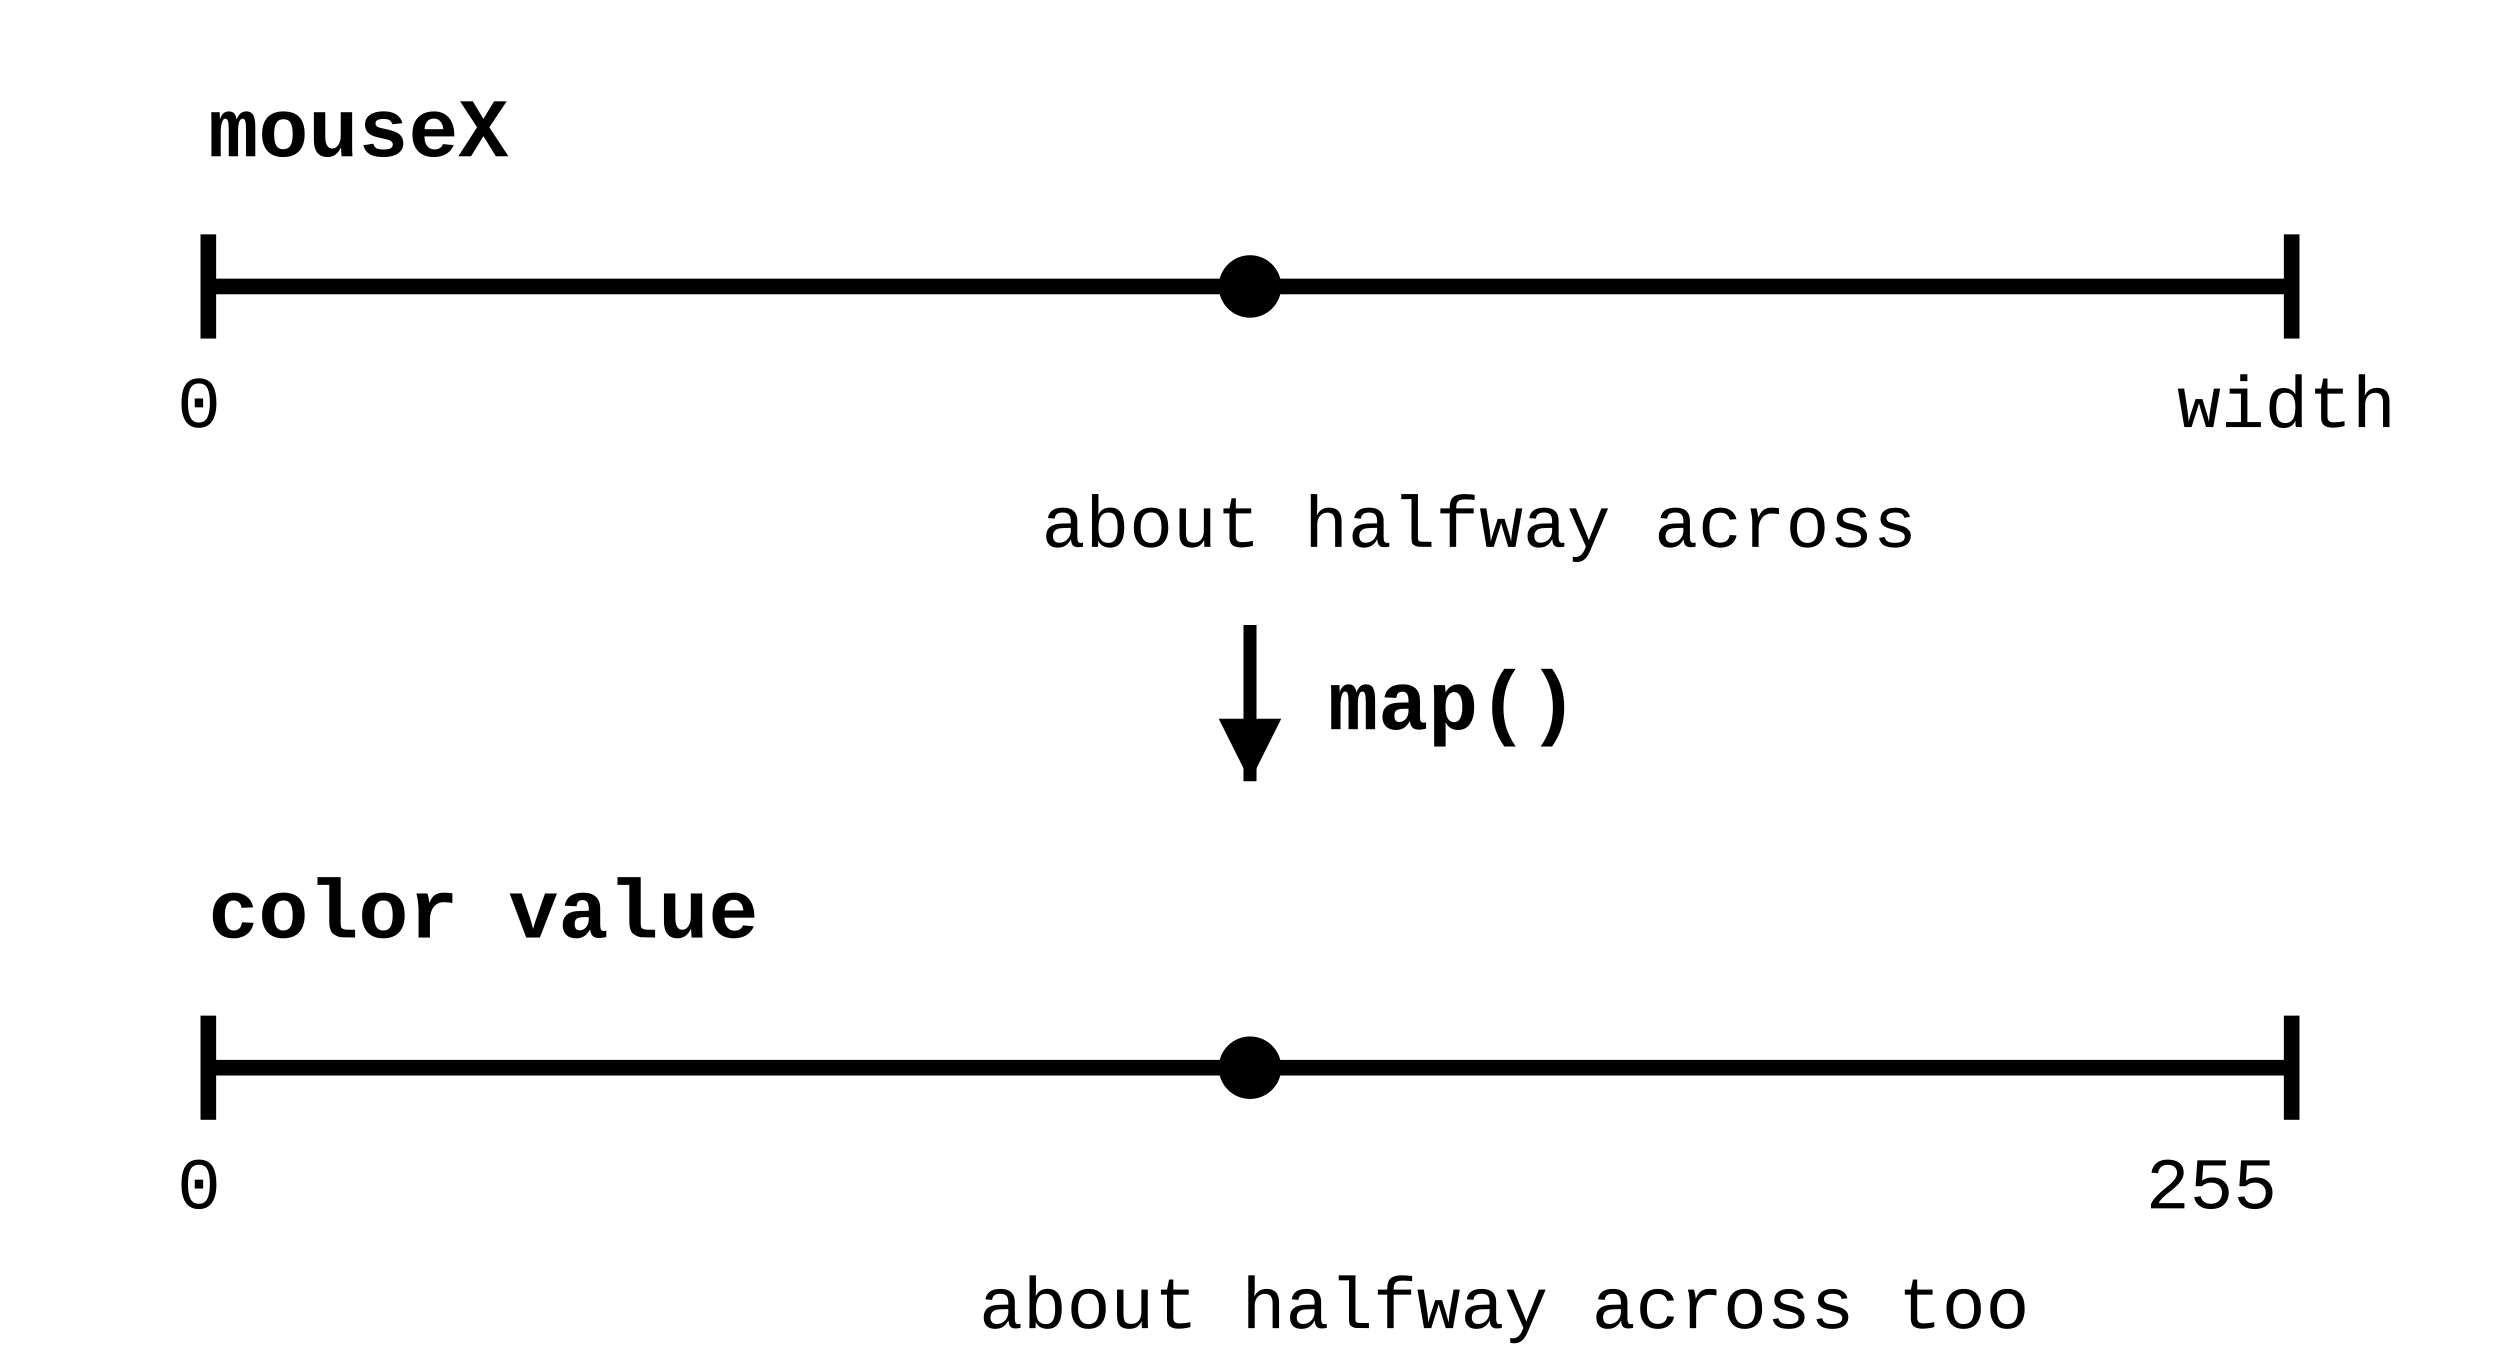
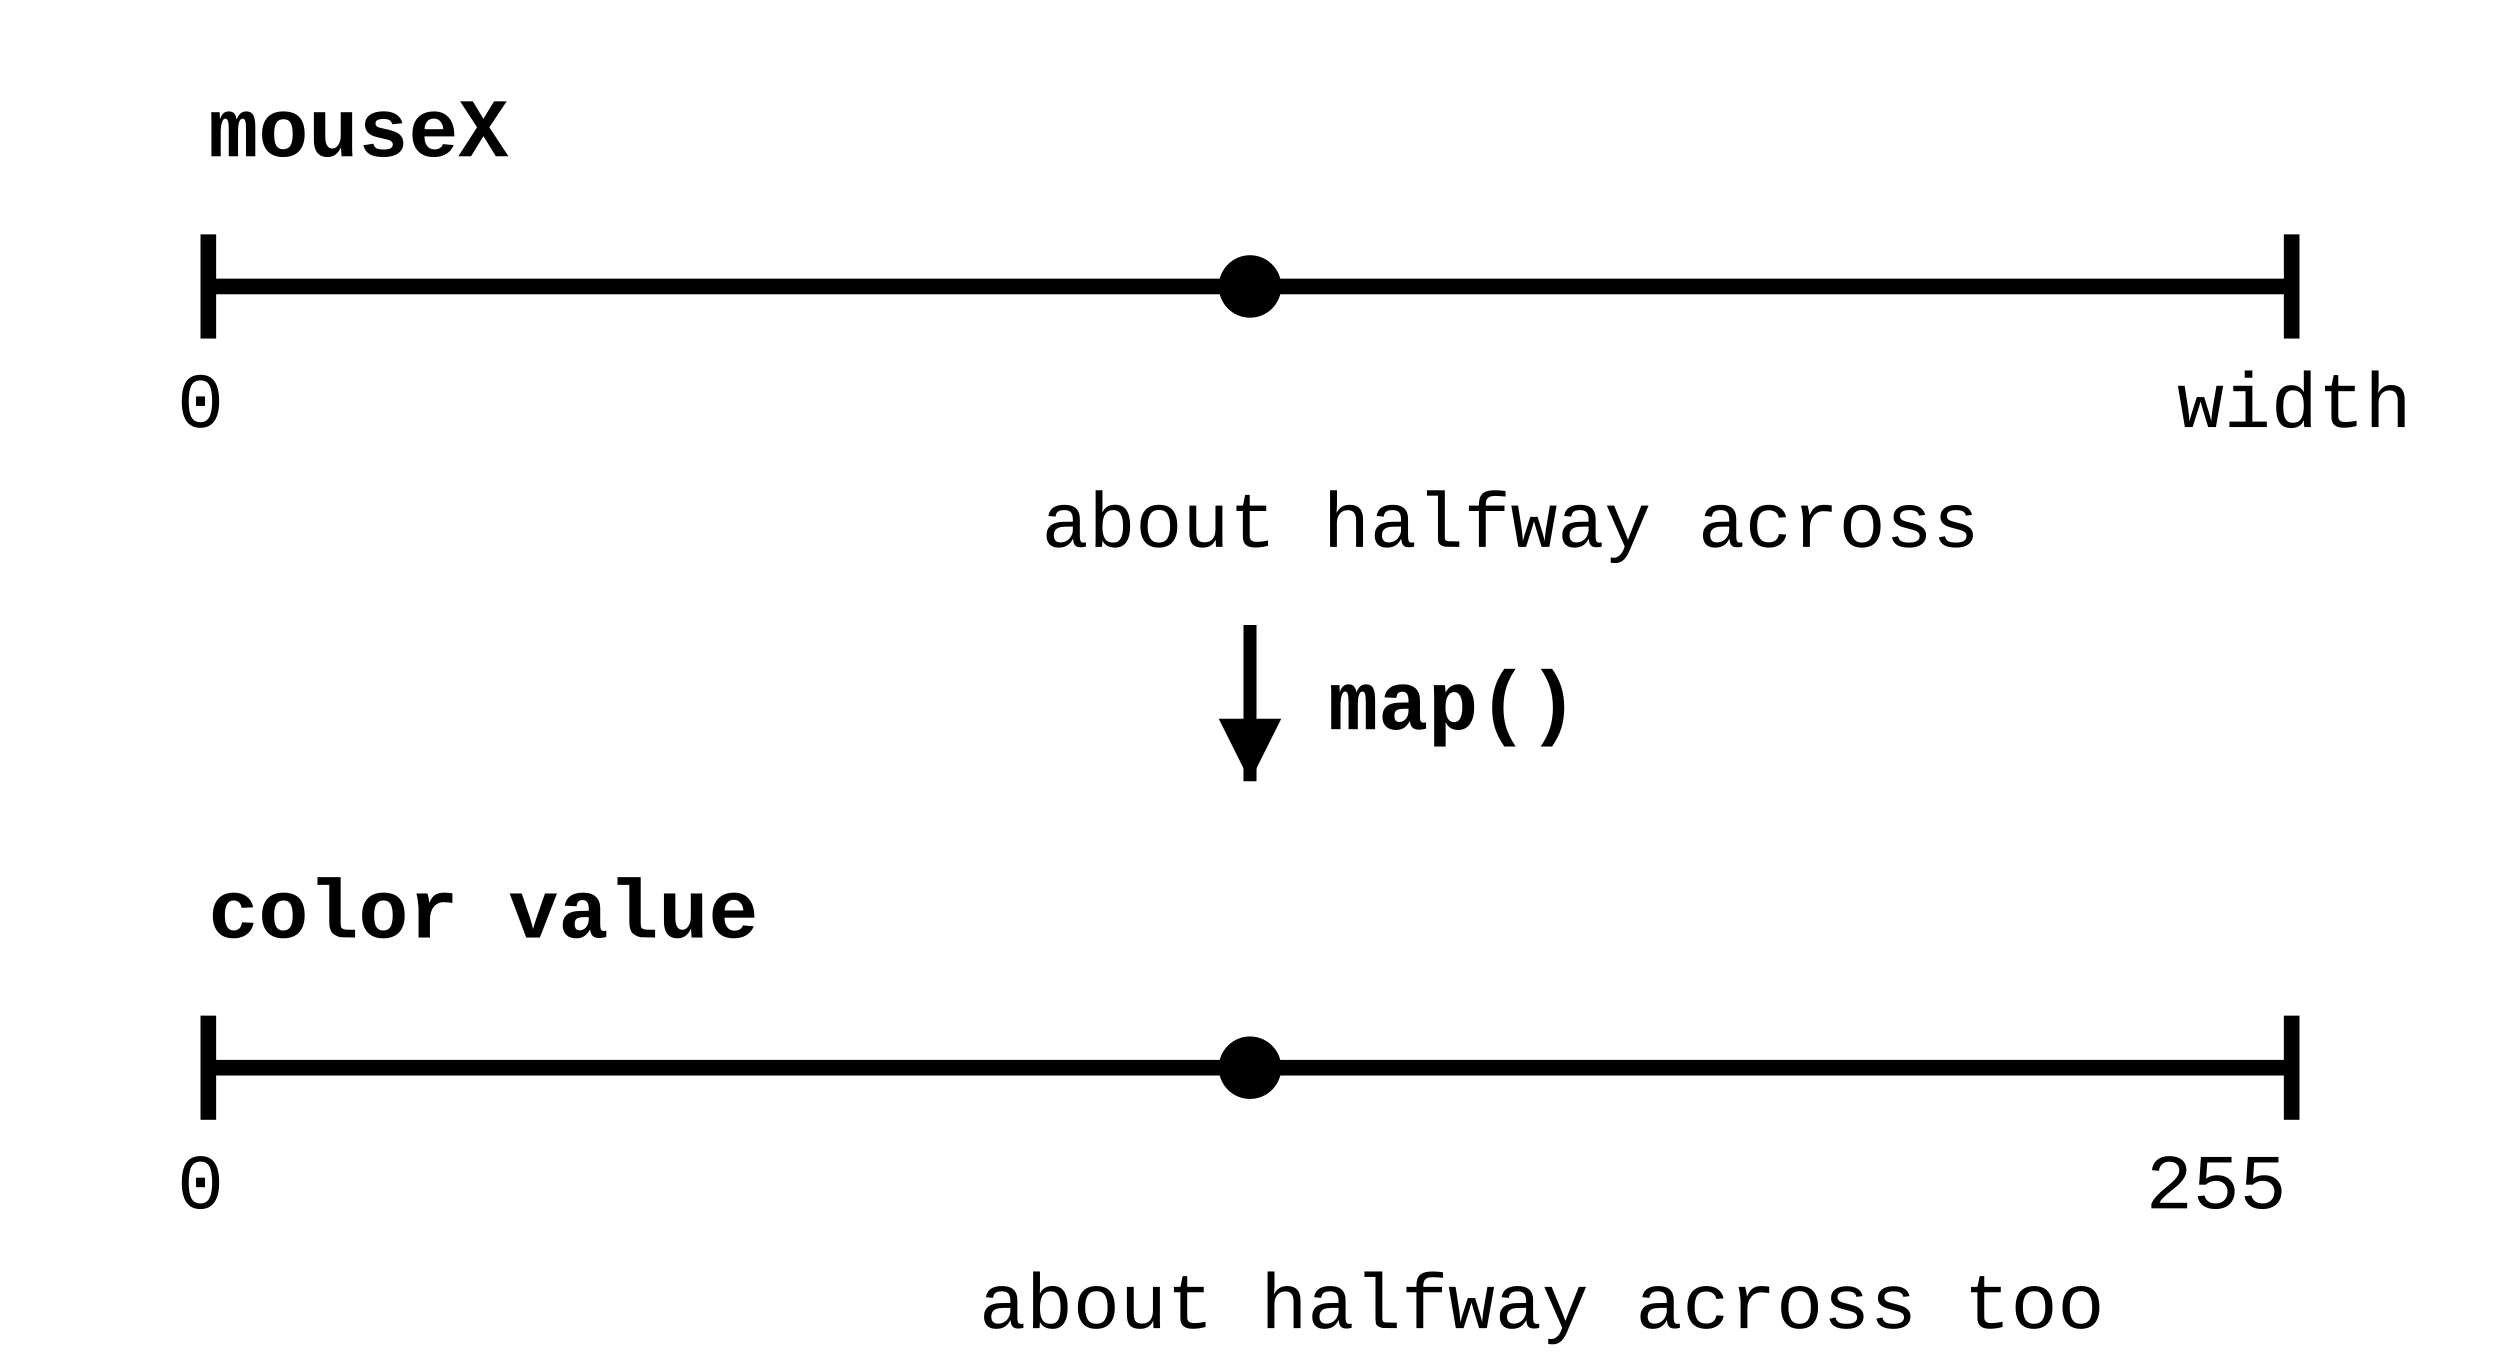
<svg xmlns="http://www.w3.org/2000/svg" viewBox="0 0 480 260" role="img" aria-labelledby="mr-title mr-desc">
  <style>
    text { font-family: "Courier New", Consolas, "Liberation Mono", monospace; fill: #000000; }
  </style>
  <text x="40" y="30" font-size="16" font-weight="bold">mouseX</text>
  <line x1="40" y1="55" x2="440" y2="55" stroke="#000000" stroke-width="3" />
  <line x1="40" y1="45" x2="40" y2="65" stroke="#000000" stroke-width="3" />
  <line x1="440" y1="45" x2="440" y2="65" stroke="#000000" stroke-width="3" />
-   <text x="34" y="82" font-size="14">0</text>
-   <text x="418" y="82" font-size="14">width</text>
+   <text x="34" y="82" font-size="15">0</text>
+   <text x="418" y="82" font-size="15">width</text>
  <circle cx="240" cy="55" r="6" fill="#000000" />
-   <text x="200" y="105" font-size="14">about halfway across</text>
+   <text x="200" y="105" font-size="15">about halfway across</text>
  <line x1="240" y1="120" x2="240" y2="150" stroke="#000000" stroke-width="2.5" />
  <polygon points="240,150 234,138 246,138" fill="#000000" />
  <text x="255" y="140" font-size="16" font-weight="bold">map()</text>
  <text x="40" y="180" font-size="16" font-weight="bold">color value</text>
  <line x1="40" y1="205" x2="440" y2="205" stroke="#000000" stroke-width="3" />
  <line x1="40" y1="195" x2="40" y2="215" stroke="#000000" stroke-width="3" />
  <line x1="440" y1="195" x2="440" y2="215" stroke="#000000" stroke-width="3" />
-   <text x="34" y="232" font-size="14">0</text>
-   <text x="412" y="232" font-size="14">255</text>
+   <text x="34" y="232" font-size="15">0</text>
+   <text x="412" y="232" font-size="15">255</text>
  <circle cx="240" cy="205" r="6" fill="#000000" />
-   <text x="188" y="255" font-size="14">about halfway across too</text>
+   <text x="188" y="255" font-size="15">about halfway across too</text>
</svg>
